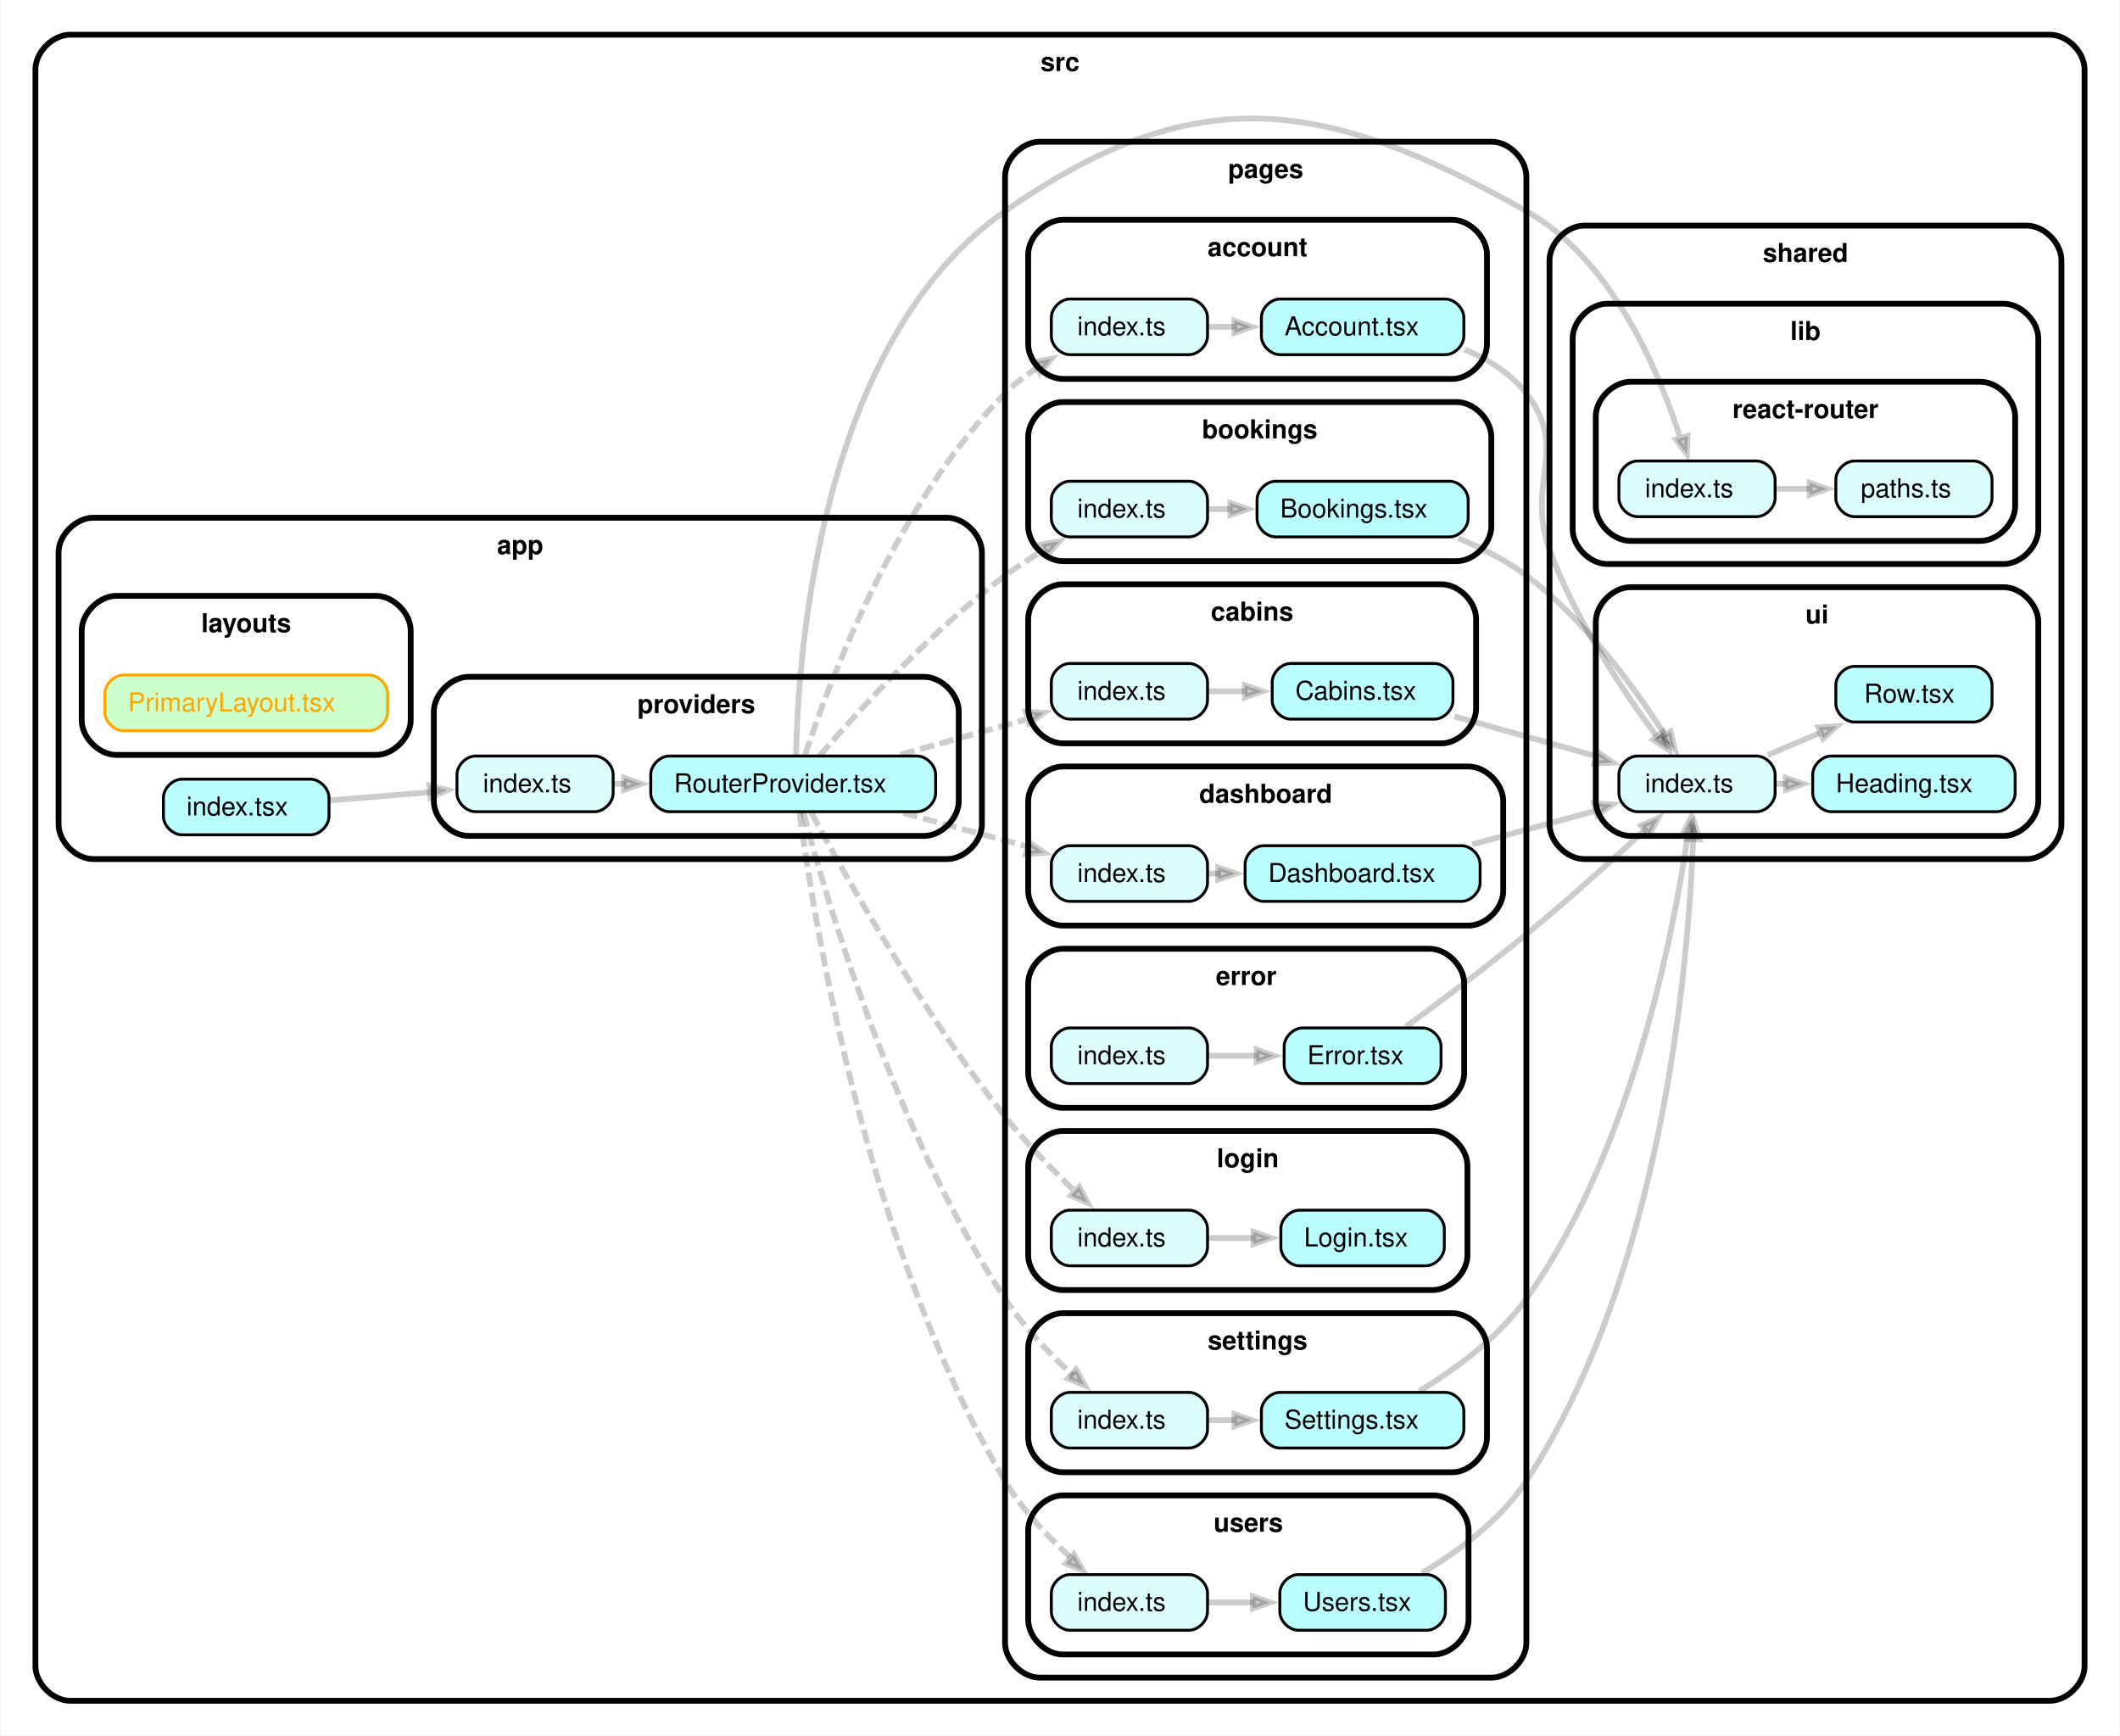
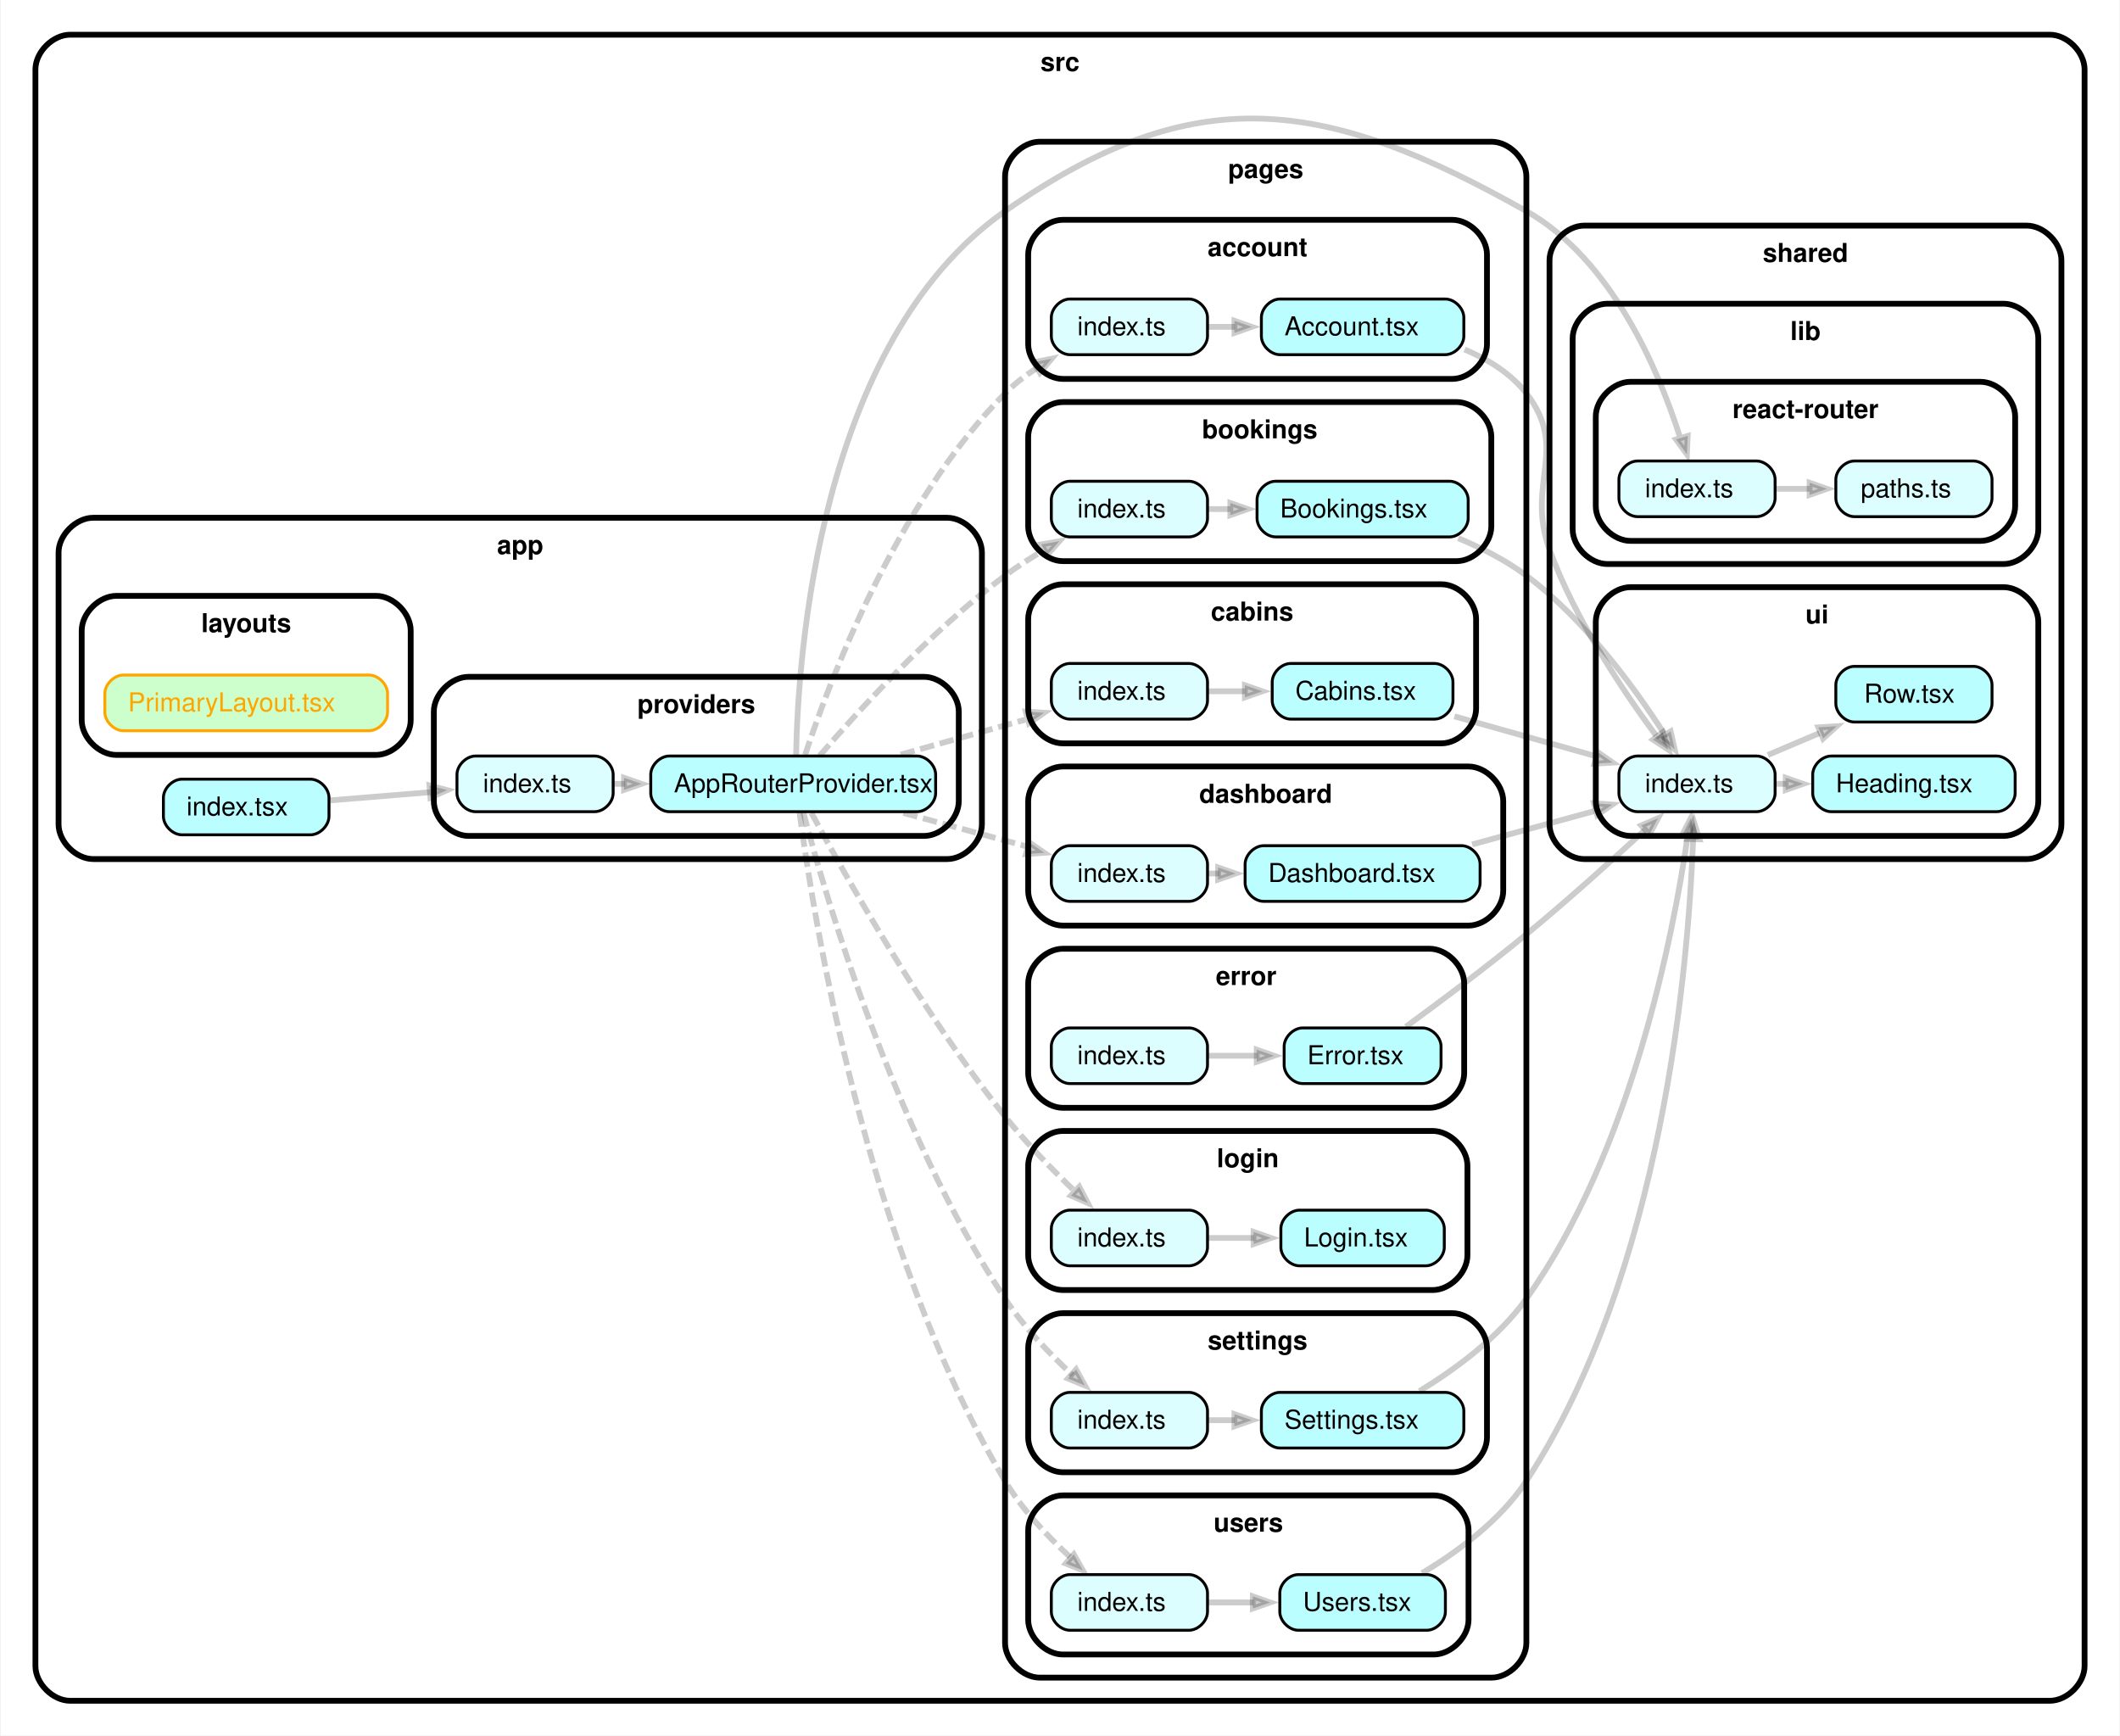
<svg xmlns="http://www.w3.org/2000/svg" xmlns:xlink="http://www.w3.org/1999/xlink" width="733pt" height="600pt" viewBox="0.00 0.00 732.50 600.00">
  <g id="graph0" class="graph" transform="scale(1 1) rotate(0) translate(4 596)">
    <polygon fill="white" stroke="none" points="-4,4 -4,-596 728.5,-596 728.5,4 -4,4" />
    <g id="clust1" class="cluster">
      <path fill="#ffffff" stroke="black" stroke-width="2" d="M20,-8C20,-8 704.5,-8 704.5,-8 710.5,-8 716.5,-14 716.5,-20 716.5,-20 716.5,-572 716.5,-572 716.5,-578 710.5,-584 704.5,-584 704.5,-584 20,-584 20,-584 14,-584 8,-578 8,-572 8,-572 8,-20 8,-20 8,-14 14,-8 20,-8" />
      <text text-anchor="middle" x="362.25" y="-571.45" font-family="Helvetica,sans-Serif" font-weight="bold" font-size="9.00">src</text>
    </g>
    <g id="clust2" class="cluster">
      <path fill="#ffffff" stroke="black" stroke-width="2" d="M28,-299C28,-299 323.25,-299 323.25,-299 329.25,-299 335.25,-305 335.25,-311 335.25,-311 335.25,-405 335.25,-405 335.25,-411 329.25,-417 323.25,-417 323.25,-417 28,-417 28,-417 22,-417 16,-411 16,-405 16,-405 16,-311 16,-311 16,-305 22,-299 28,-299" />
      <text text-anchor="middle" x="175.62" y="-404.45" font-family="Helvetica,sans-Serif" font-weight="bold" font-size="9.00">app</text>
    </g>
    <g id="clust3" class="cluster">
      <path fill="#ffffff" stroke="black" stroke-width="2" d="M36,-335C36,-335 125.75,-335 125.75,-335 131.75,-335 137.75,-341 137.75,-347 137.75,-347 137.75,-378 137.75,-378 137.75,-384 131.75,-390 125.75,-390 125.75,-390 36,-390 36,-390 30,-390 24,-384 24,-378 24,-378 24,-347 24,-347 24,-341 30,-335 36,-335" />
      <text text-anchor="middle" x="80.88" y="-377.45" font-family="Helvetica,sans-Serif" font-weight="bold" font-size="9.00">layouts</text>
    </g>
    <g id="clust4" class="cluster">
      <path fill="#ffffff" stroke="black" stroke-width="2" d="M157.75,-307C157.75,-307 315.25,-307 315.25,-307 321.25,-307 327.25,-313 327.25,-319 327.25,-319 327.25,-350 327.25,-350 327.25,-356 321.25,-362 315.25,-362 315.25,-362 157.75,-362 157.75,-362 151.75,-362 145.75,-356 145.75,-350 145.75,-350 145.75,-319 145.75,-319 145.75,-313 151.75,-307 157.75,-307" />
      <text text-anchor="middle" x="236.5" y="-349.45" font-family="Helvetica,sans-Serif" font-weight="bold" font-size="9.00">providers</text>
    </g>
    <g id="clust5" class="cluster">
      <path fill="#ffffff" stroke="black" stroke-width="2" d="M355.25,-16C355.25,-16 511.5,-16 511.5,-16 517.5,-16 523.5,-22 523.5,-28 523.5,-28 523.5,-535 523.5,-535 523.5,-541 517.5,-547 511.5,-547 511.5,-547 355.25,-547 355.25,-547 349.25,-547 343.25,-541 343.25,-535 343.25,-535 343.25,-28 343.25,-28 343.25,-22 349.25,-16 355.25,-16" />
      <text text-anchor="middle" x="433.38" y="-534.45" font-family="Helvetica,sans-Serif" font-weight="bold" font-size="9.00">pages</text>
    </g>
    <g id="clust6" class="cluster">
      <path fill="#ffffff" stroke="black" stroke-width="2" d="M363.25,-465C363.25,-465 497.88,-465 497.88,-465 503.88,-465 509.88,-471 509.88,-477 509.88,-477 509.88,-508 509.88,-508 509.88,-514 503.88,-520 497.88,-520 497.88,-520 363.25,-520 363.25,-520 357.25,-520 351.25,-514 351.25,-508 351.25,-508 351.25,-477 351.25,-477 351.25,-471 357.25,-465 363.25,-465" />
      <text text-anchor="middle" x="430.56" y="-507.45" font-family="Helvetica,sans-Serif" font-weight="bold" font-size="9.00">account</text>
    </g>
    <g id="clust7" class="cluster">
      <path fill="#ffffff" stroke="black" stroke-width="2" d="M363.25,-402C363.25,-402 499.38,-402 499.38,-402 505.38,-402 511.38,-408 511.38,-414 511.38,-414 511.38,-445 511.38,-445 511.38,-451 505.38,-457 499.38,-457 499.38,-457 363.25,-457 363.25,-457 357.25,-457 351.25,-451 351.25,-445 351.25,-445 351.25,-414 351.25,-414 351.25,-408 357.25,-402 363.25,-402" />
      <text text-anchor="middle" x="431.31" y="-444.45" font-family="Helvetica,sans-Serif" font-weight="bold" font-size="9.00">bookings</text>
    </g>
    <g id="clust8" class="cluster">
      <path fill="#ffffff" stroke="black" stroke-width="2" d="M363.25,-339C363.25,-339 494.12,-339 494.12,-339 500.12,-339 506.12,-345 506.12,-351 506.12,-351 506.12,-382 506.12,-382 506.12,-388 500.12,-394 494.12,-394 494.12,-394 363.25,-394 363.25,-394 357.25,-394 351.25,-388 351.25,-382 351.25,-382 351.25,-351 351.25,-351 351.25,-345 357.25,-339 363.25,-339" />
      <text text-anchor="middle" x="428.69" y="-381.45" font-family="Helvetica,sans-Serif" font-weight="bold" font-size="9.00">cabins</text>
    </g>
    <g id="clust9" class="cluster">
      <path fill="#ffffff" stroke="black" stroke-width="2" d="M363.25,-276C363.25,-276 503.5,-276 503.5,-276 509.5,-276 515.5,-282 515.5,-288 515.5,-288 515.5,-319 515.5,-319 515.5,-325 509.5,-331 503.5,-331 503.5,-331 363.25,-331 363.25,-331 357.25,-331 351.25,-325 351.25,-319 351.25,-319 351.25,-288 351.25,-288 351.25,-282 357.25,-276 363.25,-276" />
      <text text-anchor="middle" x="433.38" y="-318.45" font-family="Helvetica,sans-Serif" font-weight="bold" font-size="9.00">dashboard</text>
    </g>
    <g id="clust10" class="cluster">
      <path fill="#ffffff" stroke="black" stroke-width="2" d="M363.25,-213C363.25,-213 490,-213 490,-213 496,-213 502,-219 502,-225 502,-225 502,-256 502,-256 502,-262 496,-268 490,-268 490,-268 363.25,-268 363.25,-268 357.25,-268 351.25,-262 351.25,-256 351.25,-256 351.25,-225 351.25,-225 351.25,-219 357.25,-213 363.25,-213" />
      <text text-anchor="middle" x="426.62" y="-255.45" font-family="Helvetica,sans-Serif" font-weight="bold" font-size="9.00">error</text>
    </g>
    <g id="clust11" class="cluster">
      <path fill="#ffffff" stroke="black" stroke-width="2" d="M363.25,-150C363.25,-150 491.12,-150 491.12,-150 497.12,-150 503.12,-156 503.12,-162 503.12,-162 503.12,-193 503.12,-193 503.12,-199 497.12,-205 491.12,-205 491.12,-205 363.25,-205 363.25,-205 357.25,-205 351.25,-199 351.25,-193 351.25,-193 351.25,-162 351.25,-162 351.25,-156 357.25,-150 363.25,-150" />
      <text text-anchor="middle" x="427.19" y="-192.45" font-family="Helvetica,sans-Serif" font-weight="bold" font-size="9.00">login</text>
    </g>
    <g id="clust12" class="cluster">
      <path fill="#ffffff" stroke="black" stroke-width="2" d="M363.25,-87C363.25,-87 497.88,-87 497.88,-87 503.88,-87 509.88,-93 509.88,-99 509.88,-99 509.88,-130 509.88,-130 509.88,-136 503.88,-142 497.88,-142 497.88,-142 363.25,-142 363.25,-142 357.25,-142 351.25,-136 351.25,-130 351.25,-130 351.25,-99 351.25,-99 351.25,-93 357.25,-87 363.25,-87" />
      <text text-anchor="middle" x="430.56" y="-129.45" font-family="Helvetica,sans-Serif" font-weight="bold" font-size="9.00">settings</text>
    </g>
    <g id="clust13" class="cluster">
      <path fill="#ffffff" stroke="black" stroke-width="2" d="M363.25,-24C363.25,-24 491.5,-24 491.5,-24 497.5,-24 503.5,-30 503.5,-36 503.5,-36 503.5,-67 503.5,-67 503.5,-73 497.5,-79 491.5,-79 491.5,-79 363.25,-79 363.25,-79 357.25,-79 351.25,-73 351.25,-67 351.25,-67 351.25,-36 351.25,-36 351.25,-30 357.25,-24 363.25,-24" />
      <text text-anchor="middle" x="427.38" y="-66.45" font-family="Helvetica,sans-Serif" font-weight="bold" font-size="9.00">users</text>
    </g>
    <g id="clust14" class="cluster">
      <path fill="#ffffff" stroke="black" stroke-width="2" d="M543.5,-299C543.5,-299 696.5,-299 696.5,-299 702.5,-299 708.5,-305 708.5,-311 708.5,-311 708.5,-506 708.5,-506 708.5,-512 702.5,-518 696.5,-518 696.5,-518 543.5,-518 543.5,-518 537.5,-518 531.5,-512 531.5,-506 531.5,-506 531.5,-311 531.5,-311 531.5,-305 537.5,-299 543.5,-299" />
      <text text-anchor="middle" x="620" y="-505.45" font-family="Helvetica,sans-Serif" font-weight="bold" font-size="9.00">shared</text>
    </g>
    <g id="clust15" class="cluster">
      <path fill="#ffffff" stroke="black" stroke-width="2" d="M551.5,-401C551.5,-401 688.5,-401 688.5,-401 694.5,-401 700.5,-407 700.5,-413 700.5,-413 700.5,-479 700.5,-479 700.5,-485 694.5,-491 688.5,-491 688.5,-491 551.5,-491 551.5,-491 545.5,-491 539.5,-485 539.5,-479 539.5,-479 539.5,-413 539.5,-413 539.5,-407 545.5,-401 551.5,-401" />
      <text text-anchor="middle" x="620" y="-478.45" font-family="Helvetica,sans-Serif" font-weight="bold" font-size="9.00">lib</text>
    </g>
    <g id="clust16" class="cluster">
      <path fill="#ffffff" stroke="black" stroke-width="2" d="M559.5,-409C559.5,-409 680.5,-409 680.5,-409 686.5,-409 692.5,-415 692.5,-421 692.5,-421 692.5,-452 692.5,-452 692.5,-458 686.5,-464 680.5,-464 680.5,-464 559.5,-464 559.5,-464 553.5,-464 547.5,-458 547.5,-452 547.5,-452 547.5,-421 547.5,-421 547.5,-415 553.5,-409 559.5,-409" />
      <text text-anchor="middle" x="620" y="-451.45" font-family="Helvetica,sans-Serif" font-weight="bold" font-size="9.00">react-router</text>
    </g>
    <g id="clust17" class="cluster">
      <path fill="#ffffff" stroke="black" stroke-width="2" d="M559.5,-307C559.5,-307 688.5,-307 688.5,-307 694.5,-307 700.5,-313 700.5,-319 700.5,-319 700.5,-381 700.5,-381 700.5,-387 694.5,-393 688.5,-393 688.5,-393 559.5,-393 559.5,-393 553.5,-393 547.5,-387 547.5,-381 547.5,-381 547.5,-319 547.5,-319 547.5,-313 553.5,-307 559.5,-307" />
      <text text-anchor="middle" x="624" y="-380.45" font-family="Helvetica,sans-Serif" font-weight="bold" font-size="9.00">ui</text>
    </g>
    <g id="node1" class="node">
      <g id="a_node1">
        <a xlink:href="src/app/index.tsx" xlink:title="index.tsx">
          <path fill="#bbfeff" stroke="black" d="M103.08,-326.62C103.08,-326.62 58.67,-326.62 58.67,-326.62 55.46,-326.62 52.25,-323.42 52.25,-320.21 52.25,-320.21 52.25,-313.79 52.25,-313.79 52.25,-310.58 55.46,-307.38 58.67,-307.38 58.67,-307.38 103.08,-307.38 103.08,-307.38 106.29,-307.38 109.5,-310.58 109.5,-313.79 109.5,-313.79 109.5,-320.21 109.5,-320.21 109.5,-323.42 106.29,-326.62 103.08,-326.62" />
          <text text-anchor="start" x="60.25" y="-314.07" font-family="Helvetica,sans-Serif" font-size="9.00">index.tsx</text>
        </a>
      </g>
    </g>
    <g id="node2" class="node">
      <g id="a_node2">
        <a xlink:href="src/app/providers/index.ts" xlink:title="index.ts">
          <path fill="#ddfeff" stroke="black" d="M201.33,-334.62C201.33,-334.62 160.17,-334.62 160.17,-334.62 156.96,-334.62 153.75,-331.42 153.75,-328.21 153.75,-328.21 153.75,-321.79 153.75,-321.79 153.75,-318.58 156.96,-315.38 160.17,-315.38 160.17,-315.38 201.33,-315.38 201.33,-315.38 204.54,-315.38 207.75,-318.58 207.75,-321.79 207.75,-321.79 207.75,-328.21 207.75,-328.21 207.75,-331.42 204.54,-334.62 201.33,-334.62" />
          <text text-anchor="start" x="162.75" y="-322.07" font-family="Helvetica,sans-Serif" font-size="9.00">index.ts</text>
        </a>
      </g>
    </g>
    <g id="edge1" class="edge">
      <path fill="none" stroke="#000000" stroke-width="2" stroke-opacity="0.2" d="M109.92,-319.29C120.71,-320.17 133.16,-321.19 144.54,-322.12" />
      <polygon fill="#000000" fill-opacity="0.2" stroke="#000000" stroke-width="2" stroke-opacity="0.2" points="144.23,-324.45 150.38,-322.84 144.57,-320.26 144.23,-324.45" />
    </g>
    <g id="node4" class="node">
      <g id="a_node4">
-         <a xlink:href="src/app/providers/RouterProvider.tsx" xlink:title="RouterProvider.tsx">
+         <a xlink:href="src/app/providers/AppRouterProvider.tsx" xlink:title="AppRouterProvider.tsx">
          <path fill="#bbfeff" stroke="black" d="M312.83,-334.62C312.83,-334.62 227.17,-334.62 227.17,-334.62 223.96,-334.62 220.75,-331.42 220.75,-328.21 220.75,-328.21 220.75,-321.79 220.75,-321.79 220.75,-318.58 223.96,-315.38 227.17,-315.38 227.17,-315.38 312.83,-315.38 312.83,-315.38 316.04,-315.38 319.25,-318.58 319.25,-321.79 319.25,-321.79 319.25,-328.21 319.25,-328.21 319.25,-331.42 316.04,-334.62 312.83,-334.62" />
-           <text text-anchor="start" x="228.75" y="-322.07" font-family="Helvetica,sans-Serif" font-size="9.00">RouterProvider.tsx</text>
+           <text text-anchor="start" x="228.75" y="-322.07" font-family="Helvetica,sans-Serif" font-size="9.00">AppRouterProvider.tsx</text>
        </a>
      </g>
    </g>
    <g id="edge10" class="edge">
      <path fill="none" stroke="#000000" stroke-width="2" stroke-opacity="0.2" d="M207.93,-325C209.18,-325 210.46,-325 211.76,-325" />
      <polygon fill="#000000" fill-opacity="0.2" stroke="#000000" stroke-width="2" stroke-opacity="0.2" points="211.51,-327.1 217.51,-325 211.51,-322.9 211.51,-327.1" />
    </g>
    <g id="node3" class="node">
      <g id="a_node3">
        <a xlink:href="src/app/layouts/PrimaryLayout.tsx" xlink:title="no-orphans">
          <path fill="#ccffcc" stroke="orange" d="M123.33,-362.62C123.33,-362.62 38.42,-362.62 38.42,-362.62 35.21,-362.62 32,-359.42 32,-356.21 32,-356.21 32,-349.79 32,-349.79 32,-346.58 35.21,-343.38 38.42,-343.38 38.42,-343.38 123.33,-343.38 123.33,-343.38 126.54,-343.38 129.75,-346.58 129.75,-349.79 129.75,-349.79 129.75,-356.21 129.75,-356.21 129.75,-359.42 126.54,-362.62 123.33,-362.62" />
          <text text-anchor="start" x="40" y="-350.07" font-family="Helvetica,sans-Serif" font-size="9.00" fill="orange">PrimaryLayout.tsx</text>
        </a>
      </g>
    </g>
    <g id="node5" class="node">
      <g id="a_node5">
        <a xlink:href="src/pages/account/index.ts" xlink:title="index.ts">
          <path fill="#ddfeff" stroke="black" d="M406.83,-492.62C406.83,-492.62 365.67,-492.62 365.67,-492.62 362.46,-492.62 359.25,-489.42 359.25,-486.21 359.25,-486.21 359.25,-479.79 359.25,-479.79 359.25,-476.58 362.46,-473.38 365.67,-473.38 365.67,-473.38 406.83,-473.38 406.83,-473.38 410.04,-473.38 413.25,-476.58 413.25,-479.79 413.25,-479.79 413.25,-486.21 413.25,-486.21 413.25,-489.42 410.04,-492.62 406.83,-492.62" />
          <text text-anchor="start" x="368.25" y="-480.07" font-family="Helvetica,sans-Serif" font-size="9.00">index.ts</text>
        </a>
      </g>
    </g>
    <g id="edge2" class="edge">
      <path fill="none" stroke="#000000" stroke-width="2" stroke-dasharray="5,2" stroke-opacity="0.2" d="M274.13,-335.03C282.1,-359.24 305.28,-421.66 343.25,-460 346.39,-463.17 350.05,-466.02 353.89,-468.54" />
      <polygon fill="#000000" fill-opacity="0.2" stroke="#000000" stroke-width="2" stroke-opacity="0.2" points="353.15,-470.74 359.38,-472 355.3,-467.13 353.15,-470.74" />
    </g>
    <g id="node6" class="node">
      <g id="a_node6">
        <a xlink:href="src/pages/bookings/index.ts" xlink:title="index.ts">
          <path fill="#ddfeff" stroke="black" d="M406.83,-429.62C406.83,-429.62 365.67,-429.62 365.67,-429.62 362.46,-429.62 359.25,-426.42 359.25,-423.21 359.25,-423.21 359.25,-416.79 359.25,-416.79 359.25,-413.58 362.46,-410.38 365.67,-410.38 365.67,-410.38 406.83,-410.38 406.83,-410.38 410.04,-410.38 413.25,-413.58 413.25,-416.79 413.25,-416.79 413.25,-423.21 413.25,-423.21 413.25,-426.42 410.04,-429.62 406.83,-429.62" />
          <text text-anchor="start" x="368.25" y="-417.07" font-family="Helvetica,sans-Serif" font-size="9.00">index.ts</text>
        </a>
      </g>
    </g>
    <g id="edge3" class="edge">
      <path fill="none" stroke="#000000" stroke-width="2" stroke-dasharray="5,2" stroke-opacity="0.2" d="M279.15,-334.73C291.81,-349.45 317.44,-377.69 343.25,-397 347.34,-400.06 351.89,-402.98 356.45,-405.65" />
      <polygon fill="#000000" fill-opacity="0.2" stroke="#000000" stroke-width="2" stroke-opacity="0.2" points="355.77,-407.79 362.03,-408.88 357.81,-404.12 355.77,-407.79" />
    </g>
    <g id="node7" class="node">
      <g id="a_node7">
        <a xlink:href="src/pages/cabins/index.ts" xlink:title="index.ts">
          <path fill="#ddfeff" stroke="black" d="M406.83,-366.62C406.83,-366.62 365.67,-366.62 365.67,-366.62 362.46,-366.62 359.25,-363.42 359.25,-360.21 359.25,-360.21 359.25,-353.79 359.25,-353.79 359.25,-350.58 362.46,-347.38 365.67,-347.38 365.67,-347.38 406.83,-347.38 406.83,-347.38 410.04,-347.38 413.25,-350.58 413.25,-353.79 413.25,-353.79 413.25,-360.21 413.25,-360.21 413.25,-363.42 410.04,-366.62 406.83,-366.62" />
          <text text-anchor="start" x="368.25" y="-354.07" font-family="Helvetica,sans-Serif" font-size="9.00">index.ts</text>
        </a>
      </g>
    </g>
    <g id="edge4" class="edge">
      <path fill="none" stroke="#000000" stroke-width="2" stroke-dasharray="5,2" stroke-opacity="0.2" d="M307.15,-335.12C320.88,-338.97 336.48,-343.34 350.12,-347.16" />
      <polygon fill="#000000" fill-opacity="0.2" stroke="#000000" stroke-width="2" stroke-opacity="0.2" points="350.41,-349.98 356.75,-349.58 351.54,-345.94 350.41,-349.98" />
    </g>
    <g id="node8" class="node">
      <g id="a_node8">
        <a xlink:href="src/pages/dashboard/index.ts" xlink:title="index.ts">
          <path fill="#ddfeff" stroke="black" d="M406.83,-303.62C406.83,-303.62 365.67,-303.62 365.67,-303.62 362.46,-303.62 359.25,-300.42 359.25,-297.21 359.25,-297.21 359.25,-290.79 359.25,-290.79 359.25,-287.58 362.46,-284.38 365.67,-284.38 365.67,-284.38 406.83,-284.38 406.83,-284.38 410.04,-284.38 413.25,-287.58 413.25,-290.79 413.25,-290.79 413.25,-297.21 413.25,-297.21 413.25,-300.42 410.04,-303.62 406.83,-303.62" />
          <text text-anchor="start" x="368.25" y="-291.07" font-family="Helvetica,sans-Serif" font-size="9.00">index.ts</text>
        </a>
      </g>
    </g>
    <g id="edge5" class="edge">
      <path fill="none" stroke="#000000" stroke-width="2" stroke-dasharray="5,2" stroke-opacity="0.2" d="M308.09,-314.94C321.67,-311.25 336.97,-307.1 350.35,-303.47" />
      <polygon fill="#000000" fill-opacity="0.2" stroke="#000000" stroke-width="2" stroke-opacity="0.2" points="351.59,-304.77 356.83,-301.17 350.49,-300.71 351.59,-304.77" />
    </g>
    <g id="node9" class="node">
      <g id="a_node9">
        <a xlink:href="src/pages/login/index.ts" xlink:title="index.ts">
          <path fill="#ddfeff" stroke="black" d="M406.83,-177.62C406.83,-177.62 365.67,-177.62 365.67,-177.62 362.46,-177.62 359.25,-174.42 359.25,-171.21 359.25,-171.21 359.25,-164.79 359.25,-164.79 359.25,-161.58 362.46,-158.38 365.67,-158.38 365.67,-158.38 406.83,-158.38 406.83,-158.38 410.04,-158.38 413.25,-161.58 413.25,-164.79 413.25,-164.79 413.25,-171.21 413.25,-171.21 413.25,-174.42 410.04,-177.62 406.83,-177.62" />
          <text text-anchor="start" x="368.25" y="-165.07" font-family="Helvetica,sans-Serif" font-size="9.00">index.ts</text>
        </a>
      </g>
    </g>
    <g id="edge6" class="edge">
      <path fill="none" stroke="#000000" stroke-width="2" stroke-dasharray="5,2" stroke-opacity="0.2" d="M276.3,-314.96C287.39,-294.35 314.44,-246.13 343.25,-210 350.58,-200.8 359.72,-191.46 367.6,-183.94" />
      <polygon fill="#000000" fill-opacity="0.2" stroke="#000000" stroke-width="2" stroke-opacity="0.2" points="368.91,-185.71 371.85,-180.08 366.03,-182.65 368.91,-185.71" />
    </g>
    <g id="node10" class="node">
      <g id="a_node10">
        <a xlink:href="src/pages/settings/index.ts" xlink:title="index.ts">
          <path fill="#ddfeff" stroke="black" d="M406.83,-114.62C406.83,-114.62 365.67,-114.62 365.67,-114.62 362.46,-114.62 359.25,-111.42 359.25,-108.21 359.25,-108.21 359.25,-101.79 359.25,-101.79 359.25,-98.58 362.46,-95.38 365.67,-95.38 365.67,-95.38 406.83,-95.38 406.83,-95.38 410.04,-95.38 413.25,-98.58 413.25,-101.79 413.25,-101.79 413.25,-108.21 413.25,-108.21 413.25,-111.42 410.04,-114.62 406.83,-114.62" />
          <text text-anchor="start" x="368.25" y="-102.08" font-family="Helvetica,sans-Serif" font-size="9.00">index.ts</text>
        </a>
      </g>
    </g>
    <g id="edge7" class="edge">
      <path fill="none" stroke="#000000" stroke-width="2" stroke-dasharray="5,2" stroke-opacity="0.2" d="M273.52,-315.08C280.95,-286.97 304.73,-205.09 343.25,-147 349.66,-137.33 358.55,-128.05 366.5,-120.68" />
      <polygon fill="#000000" fill-opacity="0.2" stroke="#000000" stroke-width="2" stroke-opacity="0.2" points="367.81,-122.54 370.88,-116.98 365.01,-119.41 367.81,-122.54" />
    </g>
    <g id="node11" class="node">
      <g id="a_node11">
        <a xlink:href="src/pages/users/index.ts" xlink:title="index.ts">
          <path fill="#ddfeff" stroke="black" d="M406.83,-51.62C406.83,-51.62 365.67,-51.62 365.67,-51.62 362.46,-51.62 359.25,-48.42 359.25,-45.21 359.25,-45.21 359.25,-38.79 359.25,-38.79 359.25,-35.58 362.46,-32.38 365.67,-32.38 365.67,-32.38 406.83,-32.38 406.83,-32.38 410.04,-32.38 413.25,-35.58 413.25,-38.79 413.25,-38.79 413.25,-45.21 413.25,-45.21 413.25,-48.42 410.04,-51.62 406.83,-51.62" />
          <text text-anchor="start" x="368.25" y="-39.08" font-family="Helvetica,sans-Serif" font-size="9.00">index.ts</text>
        </a>
      </g>
    </g>
    <g id="edge8" class="edge">
      <path fill="none" stroke="#000000" stroke-width="2" stroke-dasharray="5,2" stroke-opacity="0.2" d="M272.2,-315.12C276.7,-280.89 294.88,-165 343.25,-84 349.12,-74.18 357.78,-64.98 365.73,-57.71" />
      <polygon fill="#000000" fill-opacity="0.2" stroke="#000000" stroke-width="2" stroke-opacity="0.2" points="367.02,-58.62 370.15,-53.09 364.25,-55.46 367.02,-58.62" />
    </g>
    <g id="node12" class="node">
      <g id="a_node12">
        <a xlink:href="src/shared/lib/react-router/index.ts" xlink:title="index.ts">
          <path fill="#ddfeff" stroke="black" d="M603.08,-436.62C603.08,-436.62 561.92,-436.62 561.92,-436.62 558.71,-436.62 555.5,-433.42 555.5,-430.21 555.5,-430.21 555.5,-423.79 555.5,-423.79 555.5,-420.58 558.71,-417.38 561.92,-417.38 561.92,-417.38 603.08,-417.38 603.08,-417.38 606.29,-417.38 609.5,-420.58 609.5,-423.79 609.5,-423.79 609.5,-430.21 609.5,-430.21 609.5,-433.42 606.29,-436.62 603.08,-436.62" />
          <text text-anchor="start" x="564.5" y="-424.07" font-family="Helvetica,sans-Serif" font-size="9.00">index.ts</text>
        </a>
      </g>
    </g>
    <g id="edge9" class="edge">
      <path fill="none" stroke="#000000" stroke-width="2" stroke-opacity="0.2" d="M271,-334.67C271.58,-367.88 278.49,-477.69 343.25,-523 408.89,-568.92 453.73,-562.36 523.5,-523 552.86,-506.43 569.04,-468.36 576.43,-445.45" />
      <polygon fill="#000000" fill-opacity="0.2" stroke="#000000" stroke-width="2" stroke-opacity="0.2" points="579.28,-445.29 579,-438.94 575.26,-444.08 579.28,-445.29" />
    </g>
    <g id="node13" class="node">
      <g id="a_node13">
        <a xlink:href="src/pages/account/Account.tsx" xlink:title="Account.tsx">
          <path fill="#bbfeff" stroke="black" d="M495.46,-492.62C495.46,-492.62 438.29,-492.62 438.29,-492.62 435.08,-492.62 431.88,-489.42 431.88,-486.21 431.88,-486.21 431.88,-479.79 431.88,-479.79 431.88,-476.58 435.08,-473.38 438.29,-473.38 438.29,-473.38 495.46,-473.38 495.46,-473.38 498.67,-473.38 501.88,-476.58 501.88,-479.79 501.88,-479.79 501.88,-486.21 501.88,-486.21 501.88,-489.42 498.67,-492.62 495.46,-492.62" />
          <text text-anchor="start" x="439.88" y="-480.07" font-family="Helvetica,sans-Serif" font-size="9.00">Account.tsx</text>
        </a>
      </g>
    </g>
    <g id="edge12" class="edge">
      <path fill="none" stroke="#000000" stroke-width="2" stroke-opacity="0.2" d="M413.43,-483C416.43,-483 419.53,-483 422.68,-483" />
      <polygon fill="#000000" fill-opacity="0.2" stroke="#000000" stroke-width="2" stroke-opacity="0.2" points="422.56,-485.1 428.56,-483 422.56,-480.9 422.56,-485.1" />
    </g>
    <g id="node15" class="node">
      <g id="a_node15">
        <a xlink:href="src/pages/bookings/Bookings.tsx" xlink:title="Bookings.tsx">
          <path fill="#bbfeff" stroke="black" d="M496.96,-429.62C496.96,-429.62 436.79,-429.62 436.79,-429.62 433.58,-429.62 430.38,-426.42 430.38,-423.21 430.38,-423.21 430.38,-416.79 430.38,-416.79 430.38,-413.58 433.58,-410.38 436.79,-410.38 436.79,-410.38 496.96,-410.38 496.96,-410.38 500.17,-410.38 503.38,-413.58 503.38,-416.79 503.38,-416.79 503.38,-423.21 503.38,-423.21 503.38,-426.42 500.17,-429.62 496.96,-429.62" />
          <text text-anchor="start" x="438.38" y="-417.07" font-family="Helvetica,sans-Serif" font-size="9.00">Bookings.tsx</text>
        </a>
      </g>
    </g>
    <g id="edge14" class="edge">
      <path fill="none" stroke="#000000" stroke-width="2" stroke-opacity="0.2" d="M413.43,-420C415.94,-420 418.54,-420 421.16,-420" />
      <polygon fill="#000000" fill-opacity="0.2" stroke="#000000" stroke-width="2" stroke-opacity="0.2" points="421.15,-422.1 427.15,-420 421.15,-417.9 421.15,-422.1" />
    </g>
    <g id="node16" class="node">
      <g id="a_node16">
        <a xlink:href="src/pages/cabins/Cabins.tsx" xlink:title="Cabins.tsx">
          <path fill="#bbfeff" stroke="black" d="M491.71,-366.62C491.71,-366.62 442.04,-366.62 442.04,-366.62 438.83,-366.62 435.62,-363.42 435.62,-360.21 435.62,-360.21 435.62,-353.79 435.62,-353.79 435.62,-350.58 438.83,-347.38 442.04,-347.38 442.04,-347.38 491.71,-347.38 491.71,-347.38 494.92,-347.38 498.12,-350.58 498.12,-353.79 498.12,-353.79 498.12,-360.21 498.12,-360.21 498.12,-363.42 494.92,-366.62 491.71,-366.62" />
          <text text-anchor="start" x="443.62" y="-354.07" font-family="Helvetica,sans-Serif" font-size="9.00">Cabins.tsx</text>
        </a>
      </g>
    </g>
    <g id="edge16" class="edge">
      <path fill="none" stroke="#000000" stroke-width="2" stroke-opacity="0.2" d="M413.43,-357C417.57,-357 421.93,-357 426.29,-357" />
      <polygon fill="#000000" fill-opacity="0.2" stroke="#000000" stroke-width="2" stroke-opacity="0.2" points="426.18,-359.1 432.18,-357 426.18,-354.9 426.18,-359.1" />
    </g>
    <g id="node17" class="node">
      <g id="a_node17">
        <a xlink:href="src/pages/dashboard/Dashboard.tsx" xlink:title="Dashboard.tsx">
          <path fill="#bbfeff" stroke="black" d="M501.08,-303.62C501.08,-303.62 432.67,-303.62 432.67,-303.62 429.46,-303.62 426.25,-300.42 426.25,-297.21 426.25,-297.21 426.25,-290.79 426.25,-290.79 426.25,-287.58 429.46,-284.38 432.67,-284.38 432.67,-284.38 501.08,-284.38 501.08,-284.38 504.29,-284.38 507.5,-287.58 507.5,-290.79 507.5,-290.79 507.5,-297.21 507.5,-297.21 507.5,-300.42 504.29,-303.62 501.08,-303.62" />
          <text text-anchor="start" x="434.25" y="-291.07" font-family="Helvetica,sans-Serif" font-size="9.00">Dashboard.tsx</text>
        </a>
      </g>
    </g>
    <g id="edge18" class="edge">
      <path fill="none" stroke="#000000" stroke-width="2" stroke-opacity="0.2" d="M413.43,-294C414.69,-294 415.96,-294 417.25,-294" />
      <polygon fill="#000000" fill-opacity="0.2" stroke="#000000" stroke-width="2" stroke-opacity="0.2" points="416.92,-296.1 422.92,-294 416.92,-291.9 416.92,-296.1" />
    </g>
    <g id="node20" class="node">
      <g id="a_node20">
        <a xlink:href="src/pages/login/Login.tsx" xlink:title="Login.tsx">
          <path fill="#bbfeff" stroke="black" d="M488.71,-177.62C488.71,-177.62 445.04,-177.62 445.04,-177.62 441.83,-177.62 438.62,-174.42 438.62,-171.21 438.62,-171.21 438.62,-164.79 438.62,-164.79 438.62,-161.58 441.83,-158.38 445.04,-158.38 445.04,-158.38 488.71,-158.38 488.71,-158.38 491.92,-158.38 495.12,-161.58 495.12,-164.79 495.12,-164.79 495.12,-171.21 495.12,-171.21 495.12,-174.42 491.92,-177.62 488.71,-177.62" />
          <text text-anchor="start" x="446.62" y="-165.07" font-family="Helvetica,sans-Serif" font-size="9.00">Login.tsx</text>
        </a>
      </g>
    </g>
    <g id="edge21" class="edge">
      <path fill="none" stroke="#000000" stroke-width="2" stroke-opacity="0.2" d="M413.43,-168C418.52,-168 423.95,-168 429.31,-168" />
      <polygon fill="#000000" fill-opacity="0.2" stroke="#000000" stroke-width="2" stroke-opacity="0.2" points="429.19,-170.1 435.19,-168 429.19,-165.9 429.19,-170.1" />
    </g>
    <g id="node21" class="node">
      <g id="a_node21">
        <a xlink:href="src/pages/settings/Settings.tsx" xlink:title="Settings.tsx">
          <path fill="#bbfeff" stroke="black" d="M495.46,-114.62C495.46,-114.62 438.29,-114.62 438.29,-114.62 435.08,-114.62 431.88,-111.42 431.88,-108.21 431.88,-108.21 431.88,-101.79 431.88,-101.79 431.88,-98.58 435.08,-95.38 438.29,-95.38 438.29,-95.38 495.46,-95.38 495.46,-95.38 498.67,-95.38 501.88,-98.58 501.88,-101.79 501.88,-101.79 501.88,-108.21 501.88,-108.21 501.88,-111.42 498.67,-114.62 495.46,-114.62" />
          <text text-anchor="start" x="439.88" y="-102.08" font-family="Helvetica,sans-Serif" font-size="9.00">Settings.tsx</text>
        </a>
      </g>
    </g>
    <g id="edge23" class="edge">
      <path fill="none" stroke="#000000" stroke-width="2" stroke-opacity="0.2" d="M413.43,-105C416.43,-105 419.53,-105 422.68,-105" />
      <polygon fill="#000000" fill-opacity="0.2" stroke="#000000" stroke-width="2" stroke-opacity="0.2" points="422.56,-107.1 428.56,-105 422.56,-102.9 422.56,-107.1" />
    </g>
    <g id="node22" class="node">
      <g id="a_node22">
        <a xlink:href="src/pages/users/Users.tsx" xlink:title="Users.tsx">
          <path fill="#bbfeff" stroke="black" d="M489.08,-51.62C489.08,-51.62 444.67,-51.62 444.67,-51.62 441.46,-51.62 438.25,-48.42 438.25,-45.21 438.25,-45.21 438.25,-38.79 438.25,-38.79 438.25,-35.58 441.46,-32.38 444.67,-32.38 444.67,-32.38 489.08,-32.38 489.08,-32.38 492.29,-32.38 495.5,-35.58 495.5,-38.79 495.5,-38.79 495.5,-45.21 495.5,-45.21 495.5,-48.42 492.29,-51.62 489.08,-51.62" />
          <text text-anchor="start" x="446.25" y="-39.08" font-family="Helvetica,sans-Serif" font-size="9.00">Users.tsx</text>
        </a>
      </g>
    </g>
    <g id="edge25" class="edge">
      <path fill="none" stroke="#000000" stroke-width="2" stroke-opacity="0.2" d="M413.43,-42C418.47,-42 423.83,-42 429.13,-42" />
      <polygon fill="#000000" fill-opacity="0.2" stroke="#000000" stroke-width="2" stroke-opacity="0.2" points="428.92,-44.1 434.92,-42 428.92,-39.9 428.92,-44.1" />
    </g>
    <g id="node23" class="node">
      <g id="a_node23">
        <a xlink:href="src/shared/lib/react-router/paths.ts" xlink:title="paths.ts">
          <path fill="#ddfeff" stroke="black" d="M678.08,-436.62C678.08,-436.62 636.92,-436.62 636.92,-436.62 633.71,-436.62 630.5,-433.42 630.5,-430.21 630.5,-430.21 630.5,-423.79 630.5,-423.79 630.5,-420.58 633.71,-417.38 636.92,-417.38 636.92,-417.38 678.08,-417.38 678.08,-417.38 681.29,-417.38 684.5,-420.58 684.5,-423.79 684.5,-423.79 684.5,-430.21 684.5,-430.21 684.5,-433.42 681.29,-436.62 678.08,-436.62" />
          <text text-anchor="start" x="639.12" y="-424.07" font-family="Helvetica,sans-Serif" font-size="9.00">paths.ts</text>
        </a>
      </g>
    </g>
    <g id="edge26" class="edge">
      <path fill="none" stroke="#000000" stroke-width="2" stroke-opacity="0.2" d="M609.85,-427C613.62,-427 617.55,-427 621.45,-427" />
      <polygon fill="#000000" fill-opacity="0.2" stroke="#000000" stroke-width="2" stroke-opacity="0.2" points="621.43,-429.1 627.43,-427 621.43,-424.9 621.43,-429.1" />
    </g>
    <g id="node14" class="node">
      <g id="a_node14">
        <a xlink:href="src/shared/ui/index.ts" xlink:title="index.ts">
          <path fill="#ddfeff" stroke="black" d="M603.08,-334.62C603.08,-334.62 561.92,-334.62 561.92,-334.62 558.71,-334.62 555.5,-331.42 555.5,-328.21 555.5,-328.21 555.5,-321.79 555.5,-321.79 555.5,-318.58 558.71,-315.38 561.92,-315.38 561.92,-315.38 603.08,-315.38 603.08,-315.38 606.29,-315.38 609.5,-318.58 609.5,-321.79 609.5,-321.79 609.5,-328.21 609.5,-328.21 609.5,-331.42 606.29,-334.62 603.08,-334.62" />
          <text text-anchor="start" x="564.5" y="-322.07" font-family="Helvetica,sans-Serif" font-size="9.00">index.ts</text>
        </a>
      </g>
    </g>
    <g id="edge11" class="edge">
      <path fill="none" stroke="#000000" stroke-width="2" stroke-opacity="0.2" d="M502.15,-475.17C510.25,-471.77 518.1,-466.92 523.5,-460 538.43,-440.88 523.18,-428.79 531.5,-406 540.27,-381.99 556.69,-357.42 568.32,-341.73" />
      <polygon fill="#000000" fill-opacity="0.2" stroke="#000000" stroke-width="2" stroke-opacity="0.2" points="570.64,-342.84 572.59,-336.79 567.29,-340.3 570.64,-342.84" />
    </g>
    <g id="node24" class="node">
      <g id="a_node24">
        <a xlink:href="src/shared/ui/Heading.tsx" xlink:title="Heading.tsx">
          <path fill="#bbfeff" stroke="black" d="M686.08,-334.62C686.08,-334.62 628.92,-334.62 628.92,-334.62 625.71,-334.62 622.5,-331.42 622.5,-328.21 622.5,-328.21 622.5,-321.79 622.5,-321.79 622.5,-318.58 625.71,-315.38 628.92,-315.38 628.92,-315.38 686.08,-315.38 686.08,-315.38 689.29,-315.38 692.5,-318.58 692.5,-321.79 692.5,-321.79 692.5,-328.21 692.5,-328.21 692.5,-331.42 689.29,-334.62 686.08,-334.62" />
          <text text-anchor="start" x="630.5" y="-322.07" font-family="Helvetica,sans-Serif" font-size="9.00">Heading.tsx</text>
        </a>
      </g>
    </g>
    <g id="edge27" class="edge">
      <path fill="none" stroke="#000000" stroke-width="2" stroke-opacity="0.2" d="M609.85,-325C610.98,-325 612.12,-325 613.27,-325" />
      <polygon fill="#000000" fill-opacity="0.2" stroke="#000000" stroke-width="2" stroke-opacity="0.2" points="613.18,-327.1 619.18,-325 613.18,-322.9 613.18,-327.1" />
    </g>
    <g id="node25" class="node">
      <g id="a_node25">
        <a xlink:href="src/shared/ui/Row.tsx" xlink:title="Row.tsx">
          <path fill="#bbfeff" stroke="black" d="M678.08,-365.62C678.08,-365.62 636.92,-365.62 636.92,-365.62 633.71,-365.62 630.5,-362.42 630.5,-359.21 630.5,-359.21 630.5,-352.79 630.5,-352.79 630.5,-349.58 633.71,-346.38 636.92,-346.38 636.92,-346.38 678.08,-346.38 678.08,-346.38 681.29,-346.38 684.5,-349.58 684.5,-352.79 684.5,-352.79 684.5,-359.21 684.5,-359.21 684.5,-362.42 681.29,-365.62 678.08,-365.62" />
          <text text-anchor="start" x="640.25" y="-353.07" font-family="Helvetica,sans-Serif" font-size="9.00">Row.tsx</text>
        </a>
      </g>
    </g>
    <g id="edge28" class="edge">
      <path fill="none" stroke="#000000" stroke-width="2" stroke-opacity="0.2" d="M607,-334.98C612.67,-337.39 618.83,-340 624.81,-342.54" />
      <polygon fill="#000000" fill-opacity="0.2" stroke="#000000" stroke-width="2" stroke-opacity="0.2" points="624.45,-344.52 630.79,-344.93 626.09,-340.65 624.45,-344.52" />
    </g>
    <g id="edge13" class="edge">
      <path fill="none" stroke="#000000" stroke-width="2" stroke-opacity="0.2" d="M499.95,-409.93C508.07,-406.54 516.47,-402.26 523.5,-397 543.53,-382.01 560.66,-358.59 571.01,-342.56" />
      <polygon fill="#000000" fill-opacity="0.2" stroke="#000000" stroke-width="2" stroke-opacity="0.2" points="573.38,-343.13 574.78,-336.93 569.82,-340.91 573.38,-343.13" />
    </g>
    <g id="edge15" class="edge">
      <path fill="none" stroke="#000000" stroke-width="2" stroke-opacity="0.2" d="M498.62,-348.34C513.6,-344.12 531.65,-339.04 547.08,-334.69" />
      <polygon fill="#000000" fill-opacity="0.2" stroke="#000000" stroke-width="2" stroke-opacity="0.2" points="548.14,-336.01 553.35,-332.36 547.01,-331.97 548.14,-336.01" />
    </g>
    <g id="edge17" class="edge">
      <path fill="none" stroke="#000000" stroke-width="2" stroke-opacity="0.2" d="M504.77,-304.06C518.27,-307.75 533.49,-311.9 546.79,-315.53" />
      <polygon fill="#000000" fill-opacity="0.2" stroke="#000000" stroke-width="2" stroke-opacity="0.2" points="546.88,-318.28 553.22,-317.83 547.99,-314.23 546.88,-318.28" />
    </g>
    <g id="node18" class="node">
      <g id="a_node18">
        <a xlink:href="src/pages/error/Error.tsx" xlink:title="Error.tsx">
          <path fill="#bbfeff" stroke="black" d="M487.58,-240.62C487.58,-240.62 446.17,-240.62 446.17,-240.62 442.96,-240.62 439.75,-237.42 439.75,-234.21 439.75,-234.21 439.75,-227.79 439.75,-227.79 439.75,-224.58 442.96,-221.38 446.17,-221.38 446.17,-221.38 487.58,-221.38 487.58,-221.38 490.79,-221.38 494,-224.58 494,-227.79 494,-227.79 494,-234.21 494,-234.21 494,-237.42 490.79,-240.62 487.58,-240.62" />
          <text text-anchor="start" x="447.75" y="-228.07" font-family="Helvetica,sans-Serif" font-size="9.00">Error.tsx</text>
        </a>
      </g>
    </g>
    <g id="edge19" class="edge">
      <path fill="none" stroke="#000000" stroke-width="2" stroke-opacity="0.2" d="M481.84,-241.04C493.24,-249.36 509.67,-261.62 523.5,-273 537.68,-284.67 553.14,-298.6 564.53,-309.1" />
      <polygon fill="#000000" fill-opacity="0.2" stroke="#000000" stroke-width="2" stroke-opacity="0.2" points="563.22,-310.6 569.05,-313.14 566.07,-307.52 563.22,-310.6" />
    </g>
    <g id="node19" class="node">
      <g id="a_node19">
        <a xlink:href="src/pages/error/index.ts" xlink:title="index.ts">
          <path fill="#ddfeff" stroke="black" d="M406.83,-240.62C406.83,-240.62 365.67,-240.62 365.67,-240.62 362.46,-240.62 359.25,-237.42 359.25,-234.21 359.25,-234.21 359.25,-227.79 359.25,-227.79 359.25,-224.58 362.46,-221.38 365.67,-221.38 365.67,-221.38 406.83,-221.38 406.83,-221.38 410.04,-221.38 413.25,-224.58 413.25,-227.79 413.25,-227.79 413.25,-234.21 413.25,-234.21 413.25,-237.42 410.04,-240.62 406.83,-240.62" />
          <text text-anchor="start" x="368.25" y="-228.07" font-family="Helvetica,sans-Serif" font-size="9.00">index.ts</text>
        </a>
      </g>
    </g>
    <g id="edge20" class="edge">
      <path fill="none" stroke="#000000" stroke-width="2" stroke-opacity="0.2" d="M413.43,-231C418.88,-231 424.72,-231 430.44,-231" />
      <polygon fill="#000000" fill-opacity="0.2" stroke="#000000" stroke-width="2" stroke-opacity="0.2" points="430.27,-233.1 436.27,-231 430.27,-228.9 430.27,-233.1" />
    </g>
    <g id="edge22" class="edge">
      <path fill="none" stroke="#000000" stroke-width="2" stroke-opacity="0.2" d="M486.52,-115.04C498.62,-122.42 513.87,-133.5 523.5,-147 559.73,-197.79 574.24,-272.49 579.23,-306.69" />
      <polygon fill="#000000" fill-opacity="0.2" stroke="#000000" stroke-width="2" stroke-opacity="0.2" points="577.5,-307.55 580.39,-313.21 581.66,-306.98 577.5,-307.55" />
    </g>
    <g id="edge24" class="edge">
      <path fill="none" stroke="#000000" stroke-width="2" stroke-opacity="0.2" d="M487.41,-52.12C499.57,-59.4 514.55,-70.34 523.5,-84 570.77,-156.13 579.57,-263.01 581.17,-306.04" />
      <polygon fill="#000000" fill-opacity="0.2" stroke="#000000" stroke-width="2" stroke-opacity="0.2" points="579.15,-305.95 581.43,-311.88 583.35,-305.82 579.15,-305.95" />
    </g>
  </g>
</svg>
